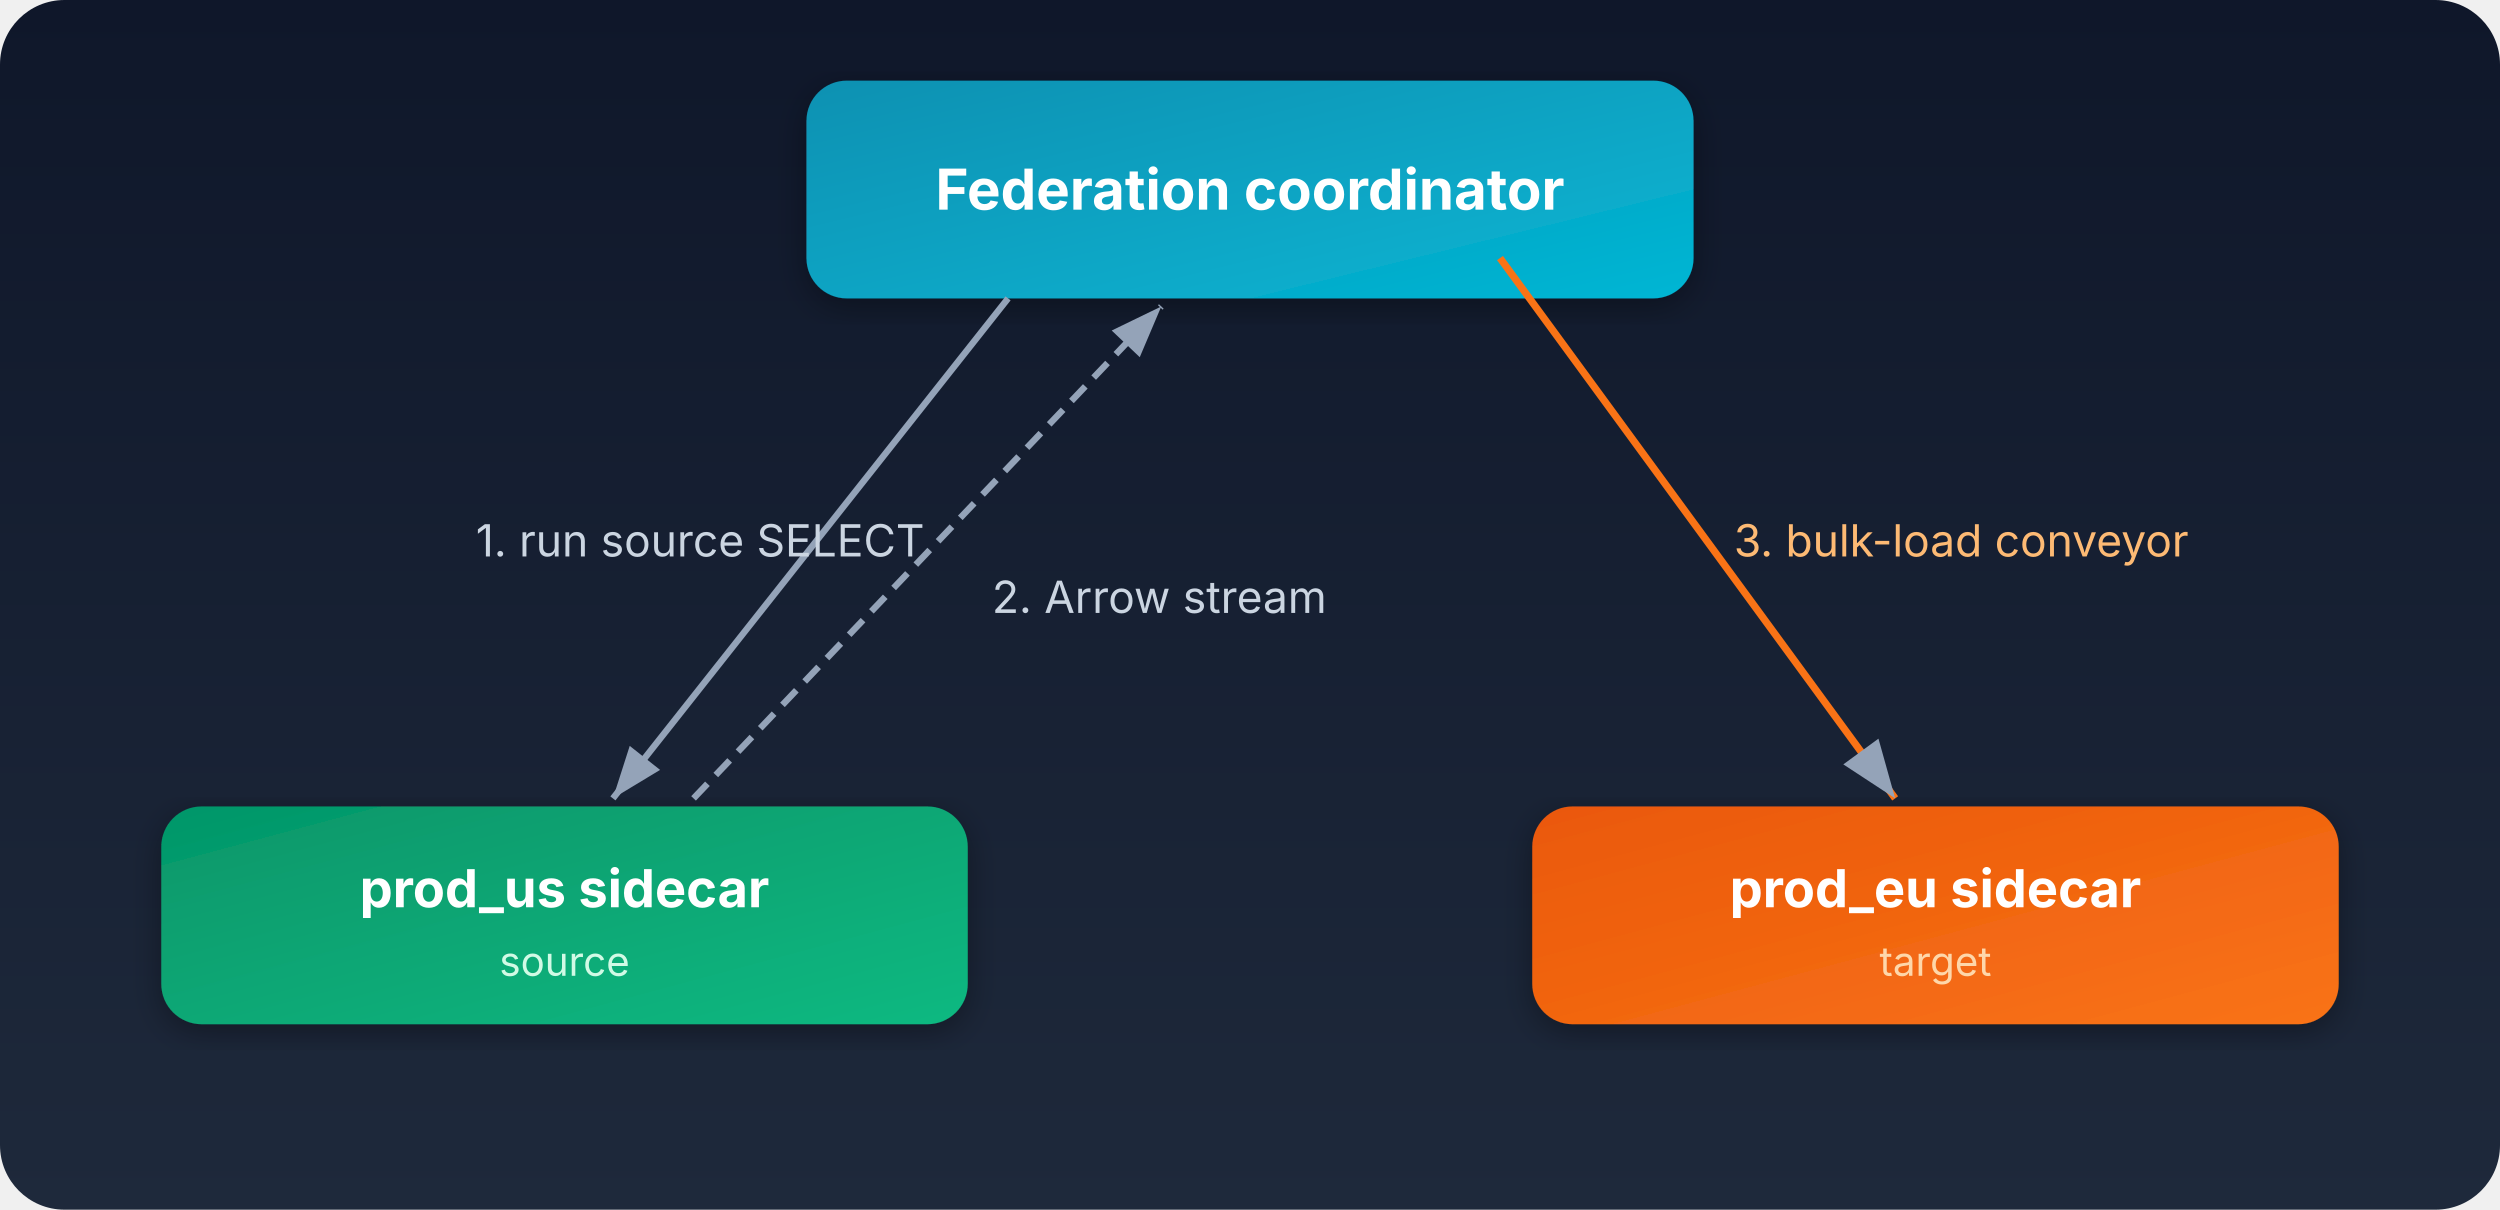
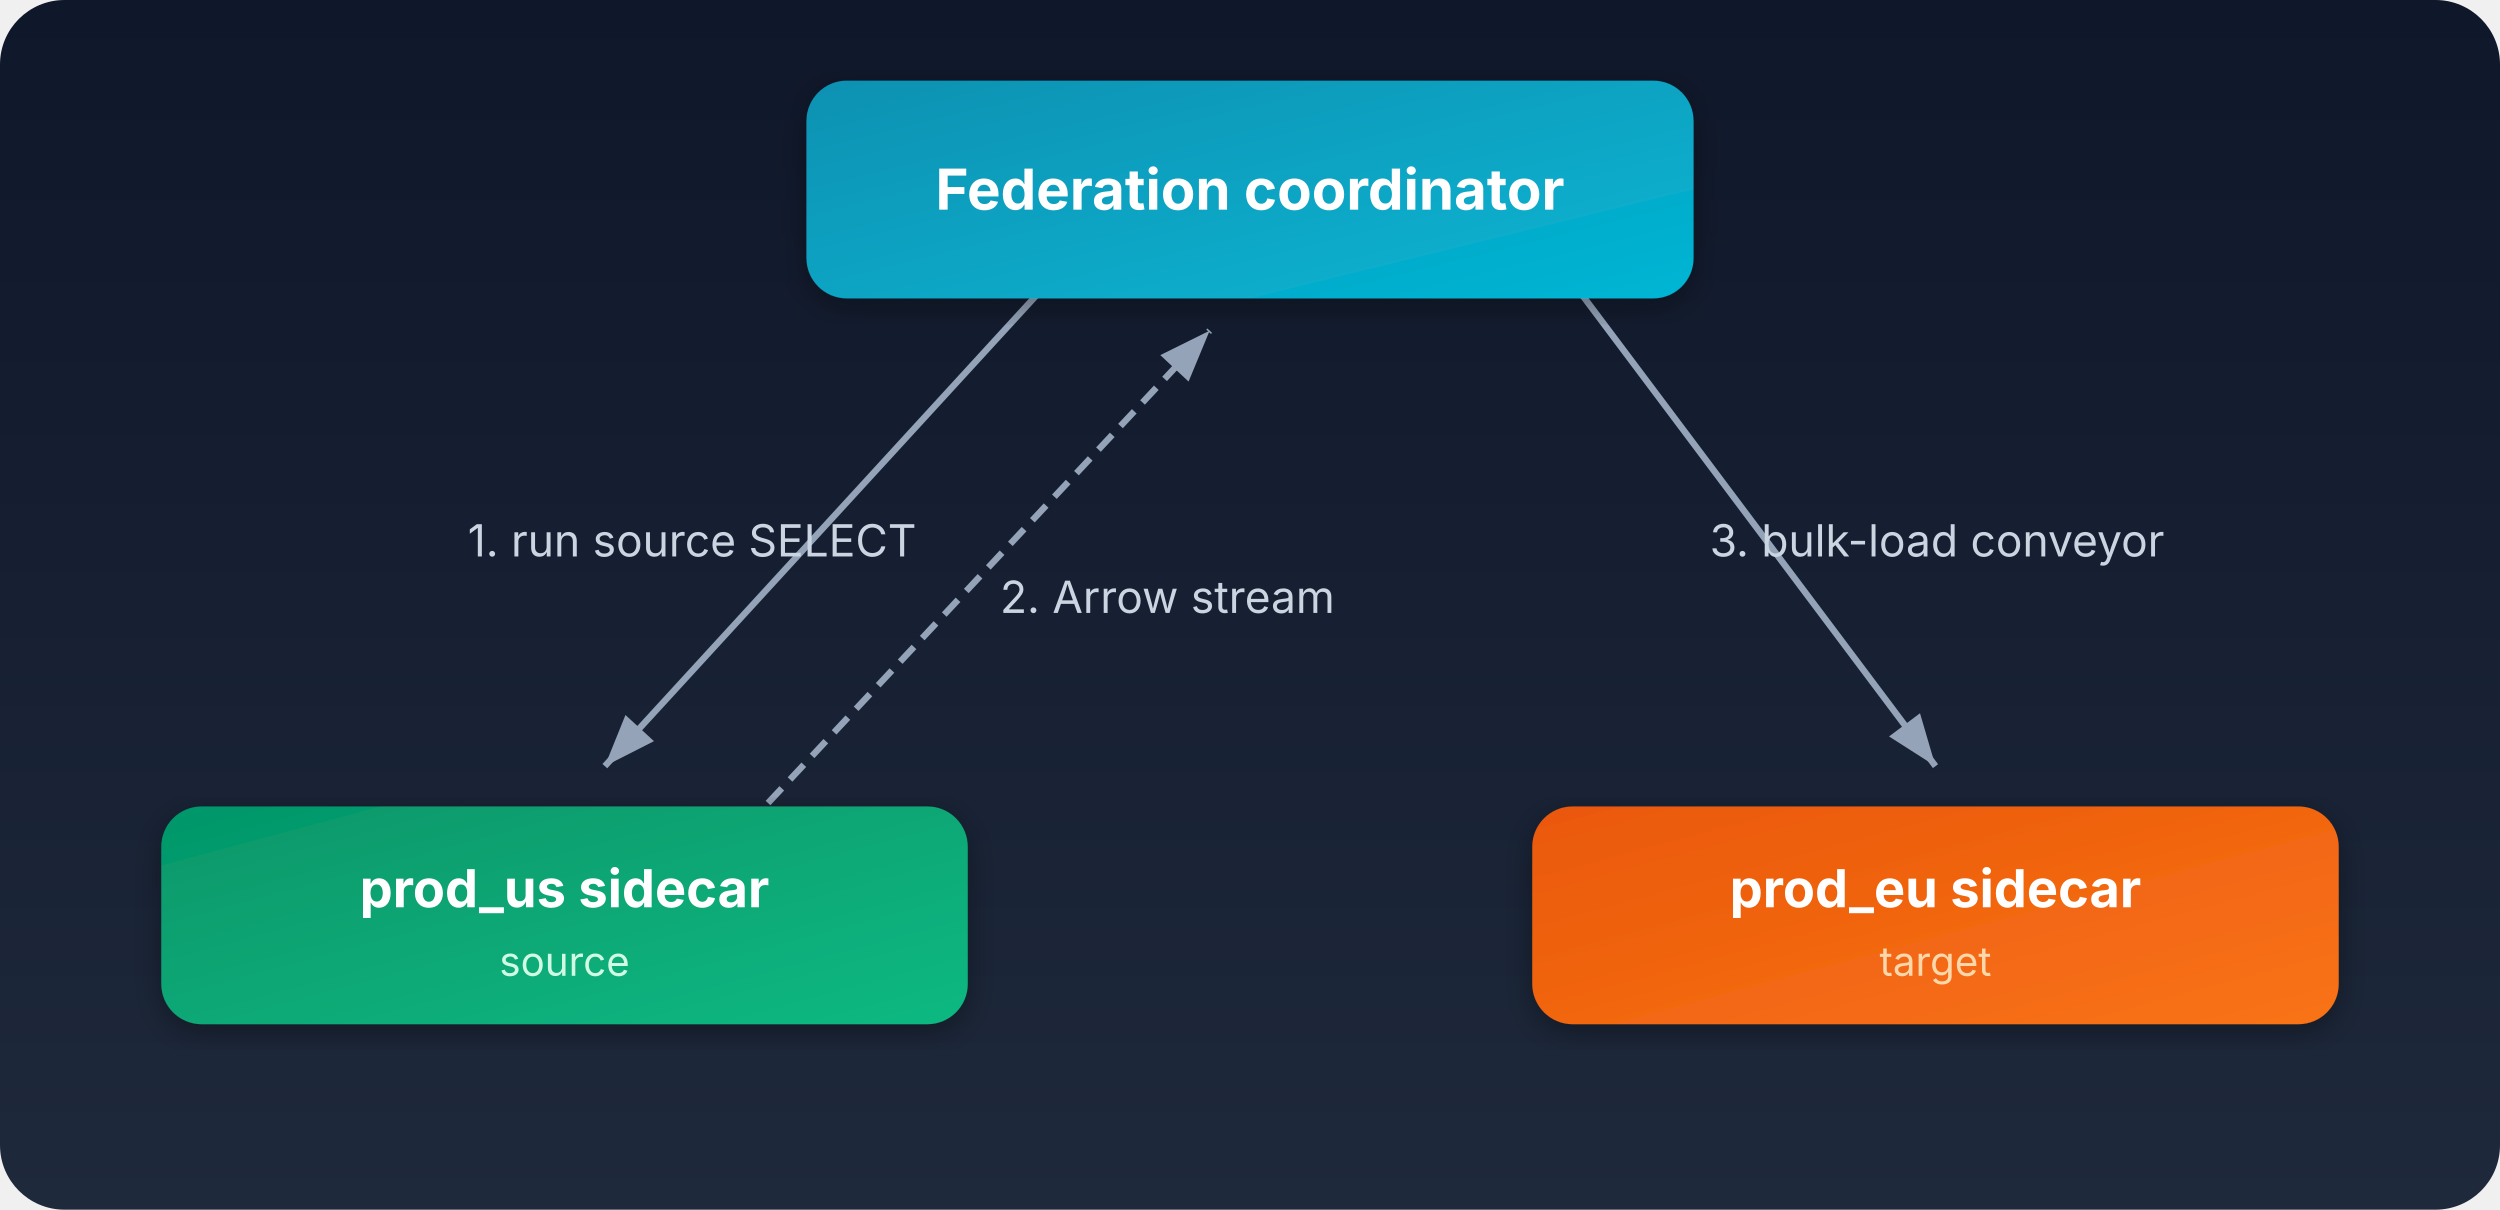
<svg xmlns="http://www.w3.org/2000/svg" width="620" height="300" viewBox="0 0 620 300" font-family="'Inter','Segoe UI',system-ui,sans-serif">
  <defs>
    <linearGradient id="bg" x1="0" y1="0" x2="0" y2="1">
      <stop offset="0%" stop-color="#0f172a" />
      <stop offset="100%" stop-color="#1e293b" />
    </linearGradient>
    <linearGradient id="coord" x1="0" y1="0" x2="1" y2="1">
      <stop offset="0%" stop-color="#0891b2" />
      <stop offset="100%" stop-color="#06b6d4" />
    </linearGradient>
    <linearGradient id="es" x1="0" y1="0" x2="1" y2="1">
      <stop offset="0%" stop-color="#059669" />
      <stop offset="100%" stop-color="#10b981" />
    </linearGradient>
    <linearGradient id="target" x1="0" y1="0" x2="1" y2="1">
      <stop offset="0%" stop-color="#ea580c" />
      <stop offset="100%" stop-color="#f97316" />
    </linearGradient>
    <filter id="shadow" x="-6%" y="-8%" width="112%" height="120%">
      <feDropShadow dx="0" dy="2" stdDeviation="4" flood-color="#000" flood-opacity="0.35" />
    </filter>
    <marker id="arrow" markerWidth="10" markerHeight="10" refX="8" refY="3" orient="auto">
      <path d="M0,0 L8,3 L0,6 Z" fill="#94a3b8" />
    </marker>
  </defs>
  <rect width="620" height="300" rx="16" fill="url(#bg)" />
+   <line x1="260" y1="70" x2="150" y2="190" stroke="#94a3b8" stroke-width="1.6" marker-end="url(#arrow)" />
+   <line x1="185" y1="205" x2="300" y2="82" stroke="#94a3b8" stroke-width="1.6" stroke-dasharray="5,3" marker-end="url(#arrow)" />
+   <line x1="390" y1="70" x2="480" y2="190" stroke="#94a3b8" stroke-width="1.6" marker-end="url(#arrow)" />
  <rect x="200" y="20" width="220" height="54" rx="10" fill="url(#coord)" filter="url(#shadow)" />
  <text x="310" y="52" font-size="14" font-weight="700" text-anchor="middle" fill="#fff">Federation coordinator</text>
  <rect x="40" y="200" width="200" height="54" rx="10" fill="url(#es)" filter="url(#shadow)" />
  <text x="140" y="225" font-size="13" font-weight="700" text-anchor="middle" fill="#fff">prod_us sidecar</text>
  <text x="140" y="242" font-size="10" text-anchor="middle" fill="#d1fae5">source</text>
  <rect x="380" y="200" width="200" height="54" rx="10" fill="url(#target)" filter="url(#shadow)" />
  <text x="480" y="225" font-size="13" font-weight="700" text-anchor="middle" fill="#fff">prod_eu sidecar</text>
  <text x="480" y="242" font-size="10" text-anchor="middle" fill="#fed7aa">target</text>
-   <line x1="250" y1="74" x2="152" y2="198" stroke="#94a3b8" stroke-width="1.6" marker-end="url(#arrow)" />
-   <text x="118" y="138" font-size="11" fill="#cbd5e1">1. run source SELECT</text>
-   <line x1="172" y1="198" x2="288" y2="76" stroke="#94a3b8" stroke-width="1.6" stroke-dasharray="5,3" marker-end="url(#arrow)" />
-   <text x="246" y="152" font-size="11" fill="#cbd5e1">2. Arrow stream</text>
-   <line x1="372" y1="64" x2="470" y2="198" stroke="#f97316" stroke-width="1.8" marker-end="url(#arrow)" />
-   <text x="430" y="138" font-size="11" fill="#fdba74">3. bulk-load conveyor</text>
+   <text x="116" y="138" font-size="11" fill="#cbd5e1">1. run source SELECT</text>
+   <text x="248" y="152" font-size="11" fill="#cbd5e1">2. Arrow stream</text>
+   <text x="424" y="138" font-size="11" fill="#cbd5e1">3. bulk-load conveyor</text>
</svg>
